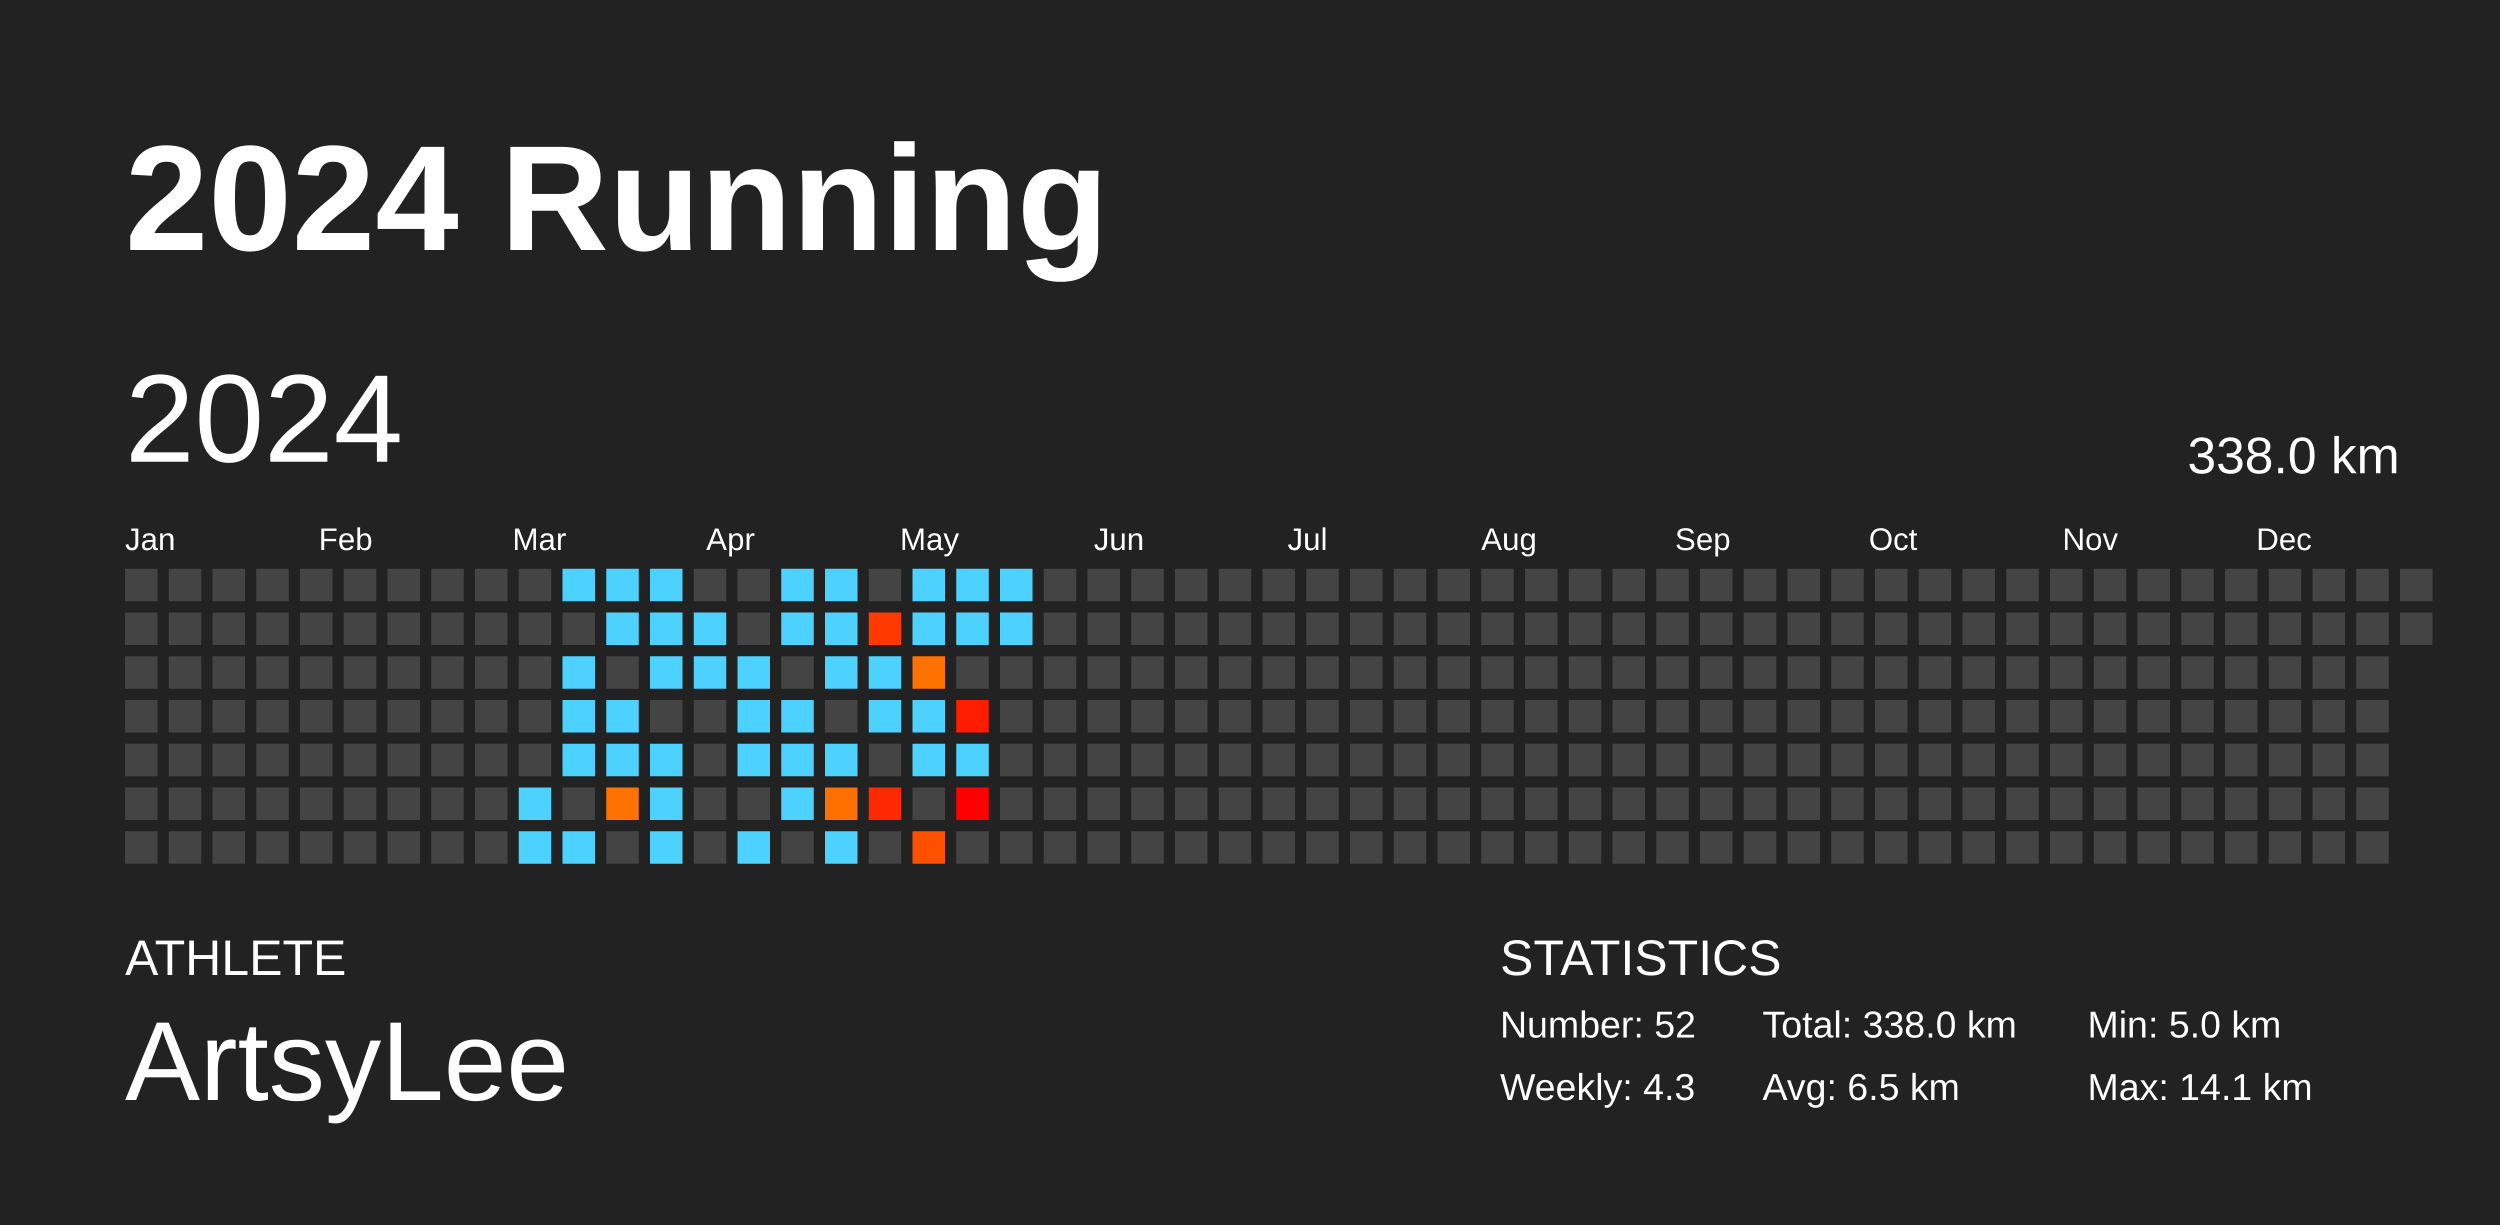
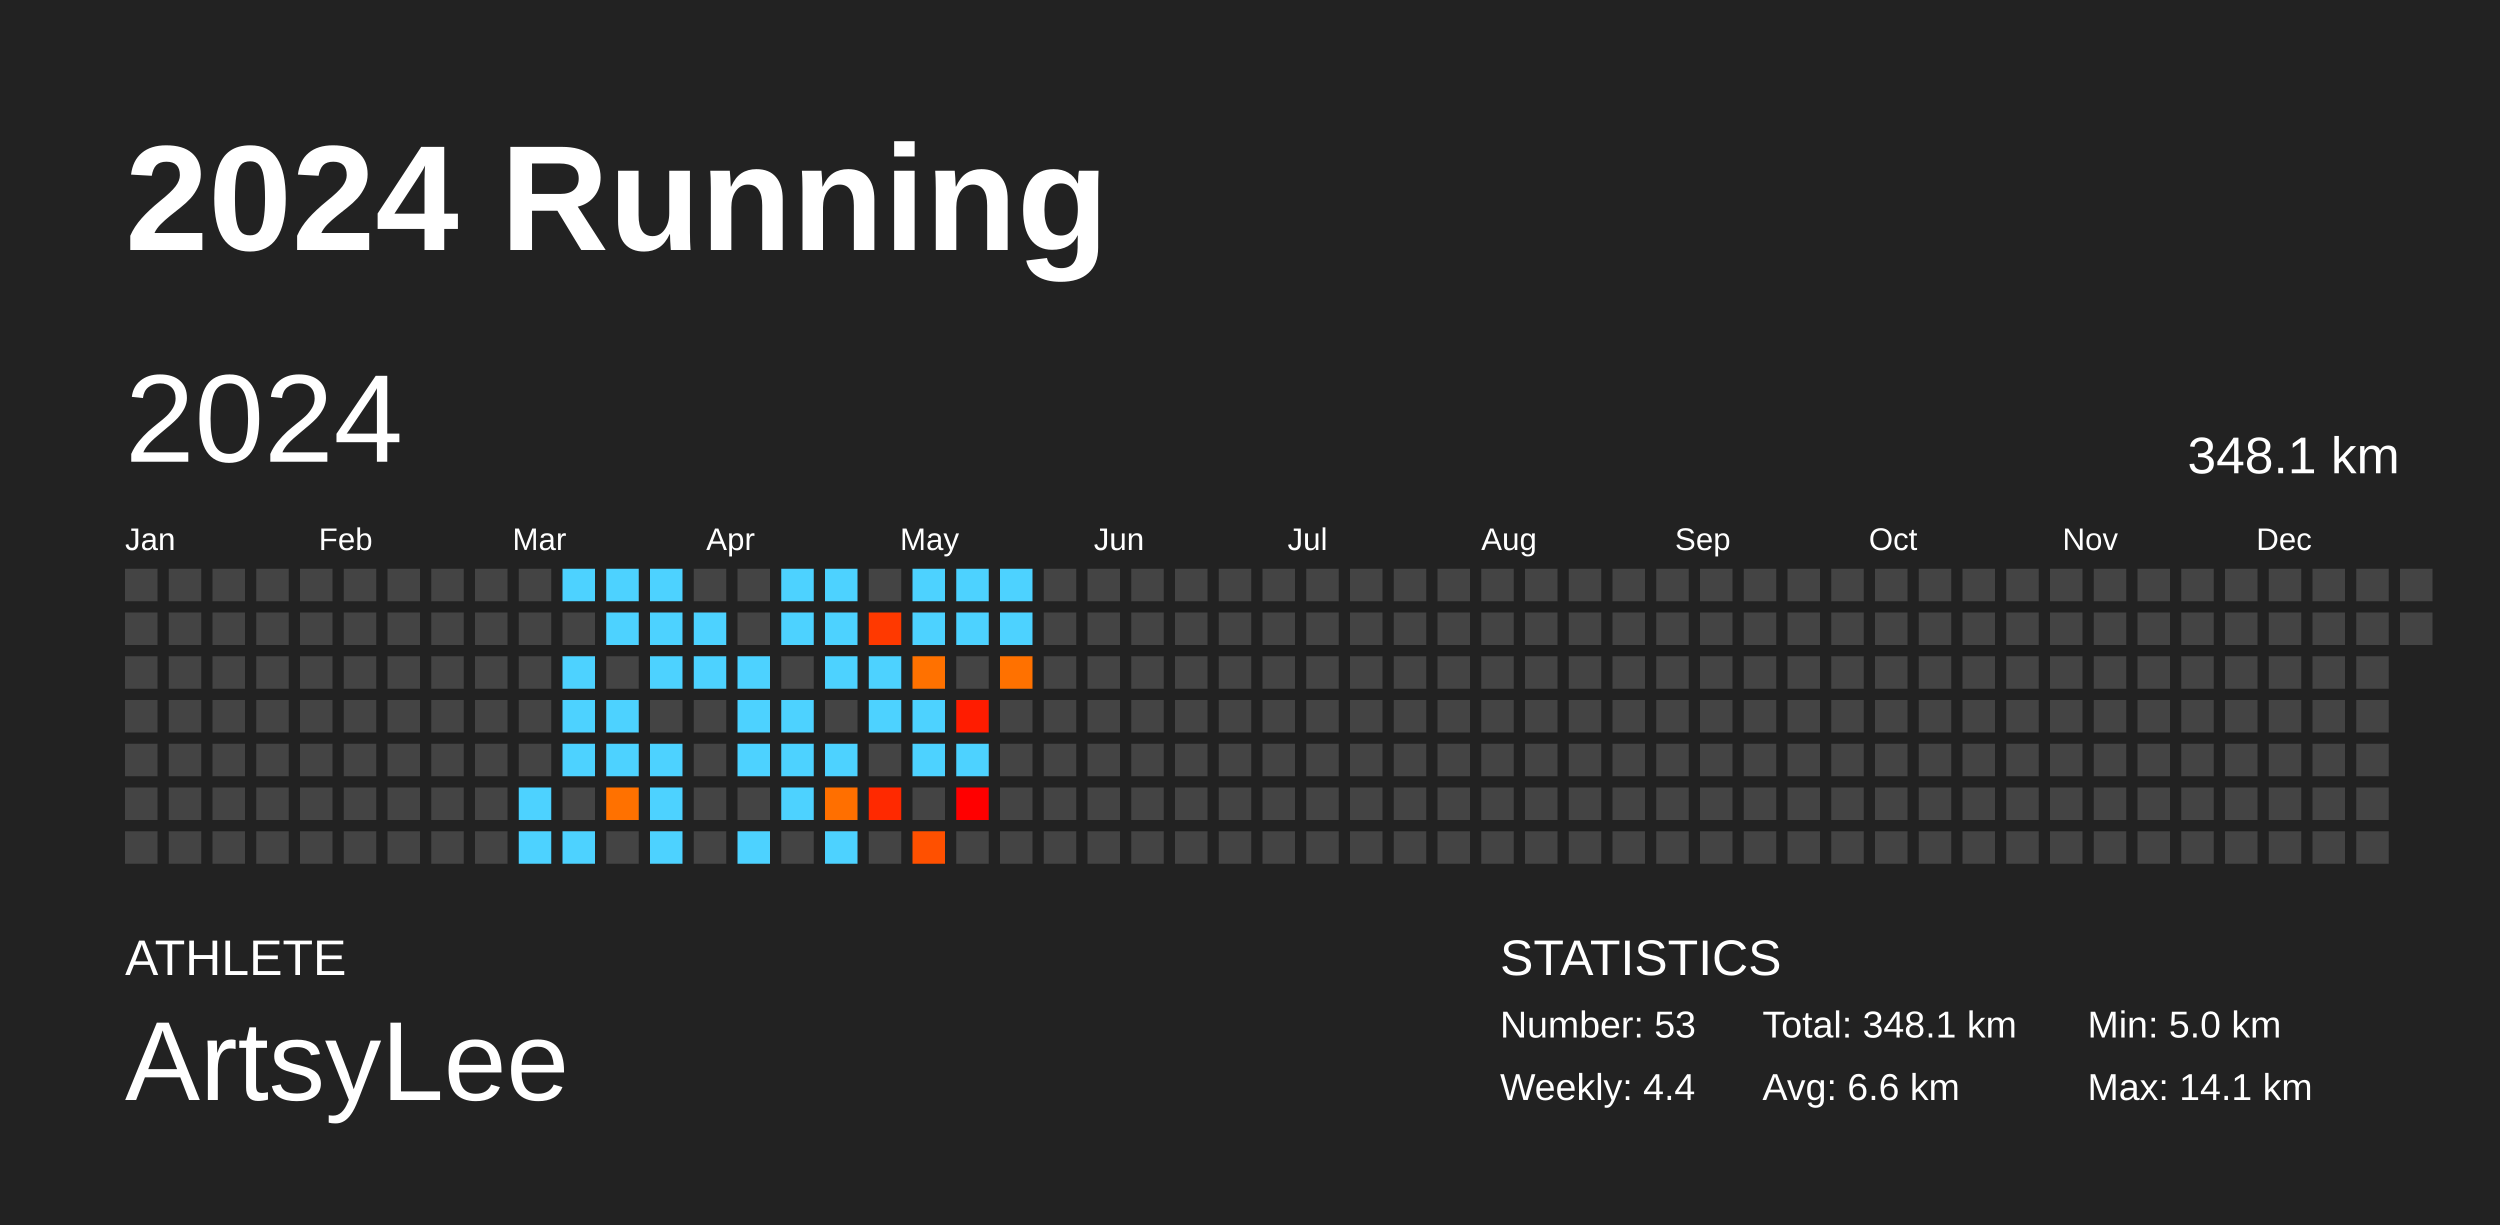
<svg xmlns="http://www.w3.org/2000/svg" baseProfile="full" height="98mm" version="1.1" viewBox="0,0,200,98" width="200mm">
  <defs />
  <rect fill="#222222" height="98" width="200" x="0" y="0" />
  <text fill="#FFFFFF" style="font-size:12px; font-family:Arial; font-weight:bold;" x="10" y="20">2024 Running</text>
  <text fill="#FFFFFF" style="font-size:4px; font-family:Arial" x="10" y="78">ATHLETE</text>
  <text fill="#FFFFFF" style="font-size:9px; font-family:Arial" x="10" y="88">ArtsyLee</text>
  <text fill="#FFFFFF" style="font-size:4px; font-family:Arial" x="120" y="78">STATISTICS</text>
-   <text fill="#FFFFFF" style="font-size:3px; font-family:Arial" x="120" y="83">Number: 52</text>
-   <text fill="#FFFFFF" style="font-size:3px; font-family:Arial" x="120" y="88">Weekly: 4.3</text>
-   <text fill="#FFFFFF" style="font-size:3px; font-family:Arial" x="141" y="83">Total: 338.0 km</text>
-   <text fill="#FFFFFF" style="font-size:3px; font-family:Arial" x="141" y="88">Avg: 6.5 km</text>
+   <text fill="#FFFFFF" style="font-size:3px; font-family:Arial" x="120" y="83">Number: 53</text>
+   <text fill="#FFFFFF" style="font-size:3px; font-family:Arial" x="120" y="88">Weekly: 4.4</text>
+   <text fill="#FFFFFF" style="font-size:3px; font-family:Arial" x="141" y="83">Total: 348.1 km</text>
+   <text fill="#FFFFFF" style="font-size:3px; font-family:Arial" x="141" y="88">Avg: 6.6 km</text>
  <text fill="#FFFFFF" style="font-size:3px; font-family:Arial" x="167" y="83">Min: 5.0 km</text>
  <text fill="#FFFFFF" style="font-size:3px; font-family:Arial" x="167" y="88">Max: 14.1 km</text>
  <text dominant-baseline="hanging" fill="#FFFFFF" style="font-size:10.0px; font-family:Arial;" x="10" y="30">2024</text>
-   <text dominant-baseline="hanging" fill="#FFFFFF" style="font-size:4.125px; font-family:Arial;" x="175" y="35">338.0 km</text>
+   <text dominant-baseline="hanging" fill="#FFFFFF" style="font-size:4.125px; font-family:Arial;" x="175" y="35">348.1 km</text>
  <text fill="#FFFFFF" style="font-size:2.5px; font-family:Arial" x="10.0" y="44">Jan</text>
  <text fill="#FFFFFF" style="font-size:2.5px; font-family:Arial" x="25.5" y="44">Feb</text>
  <text fill="#FFFFFF" style="font-size:2.5px; font-family:Arial" x="41.0" y="44">Mar</text>
  <text fill="#FFFFFF" style="font-size:2.5px; font-family:Arial" x="56.5" y="44">Apr</text>
  <text fill="#FFFFFF" style="font-size:2.5px; font-family:Arial" x="72.0" y="44">May</text>
  <text fill="#FFFFFF" style="font-size:2.5px; font-family:Arial" x="87.5" y="44">Jun</text>
  <text fill="#FFFFFF" style="font-size:2.5px; font-family:Arial" x="103.0" y="44">Jul</text>
  <text fill="#FFFFFF" style="font-size:2.5px; font-family:Arial" x="118.5" y="44">Aug</text>
  <text fill="#FFFFFF" style="font-size:2.5px; font-family:Arial" x="134.0" y="44">Sep</text>
  <text fill="#FFFFFF" style="font-size:2.5px; font-family:Arial" x="149.5" y="44">Oct</text>
  <text fill="#FFFFFF" style="font-size:2.5px; font-family:Arial" x="165.0" y="44">Nov</text>
  <text fill="#FFFFFF" style="font-size:2.5px; font-family:Arial" x="180.5" y="44">Dec</text>
  <rect fill="#444444" height="2.6" width="2.6" x="10.0" y="45.5" />
  <rect fill="#444444" height="2.6" width="2.6" x="10.0" y="49.0" />
  <rect fill="#444444" height="2.6" width="2.6" x="10.0" y="52.5" />
  <rect fill="#444444" height="2.6" width="2.6" x="10.0" y="56.0" />
  <rect fill="#444444" height="2.6" width="2.6" x="10.0" y="59.5" />
  <rect fill="#444444" height="2.6" width="2.6" x="10.0" y="63.0" />
  <rect fill="#444444" height="2.6" width="2.6" x="10.0" y="66.5" />
  <rect fill="#444444" height="2.6" width="2.6" x="13.5" y="45.5" />
  <rect fill="#444444" height="2.6" width="2.6" x="13.5" y="49.0" />
  <rect fill="#444444" height="2.6" width="2.6" x="13.5" y="52.5" />
  <rect fill="#444444" height="2.6" width="2.6" x="13.5" y="56.0" />
  <rect fill="#444444" height="2.6" width="2.6" x="13.5" y="59.5" />
  <rect fill="#444444" height="2.6" width="2.6" x="13.5" y="63.0" />
  <rect fill="#444444" height="2.6" width="2.6" x="13.5" y="66.5" />
  <rect fill="#444444" height="2.6" width="2.6" x="17.0" y="45.5" />
  <rect fill="#444444" height="2.6" width="2.6" x="17.0" y="49.0" />
  <rect fill="#444444" height="2.6" width="2.6" x="17.0" y="52.5" />
  <rect fill="#444444" height="2.6" width="2.6" x="17.0" y="56.0" />
  <rect fill="#444444" height="2.6" width="2.6" x="17.0" y="59.5" />
  <rect fill="#444444" height="2.6" width="2.6" x="17.0" y="63.0" />
  <rect fill="#444444" height="2.6" width="2.6" x="17.0" y="66.5" />
  <rect fill="#444444" height="2.6" width="2.6" x="20.5" y="45.5" />
  <rect fill="#444444" height="2.6" width="2.6" x="20.5" y="49.0" />
  <rect fill="#444444" height="2.6" width="2.6" x="20.5" y="52.5" />
  <rect fill="#444444" height="2.6" width="2.6" x="20.5" y="56.0" />
  <rect fill="#444444" height="2.6" width="2.6" x="20.5" y="59.5" />
  <rect fill="#444444" height="2.6" width="2.6" x="20.5" y="63.0" />
  <rect fill="#444444" height="2.6" width="2.6" x="20.5" y="66.5" />
  <rect fill="#444444" height="2.6" width="2.6" x="24.0" y="45.5" />
  <rect fill="#444444" height="2.6" width="2.6" x="24.0" y="49.0" />
  <rect fill="#444444" height="2.6" width="2.6" x="24.0" y="52.5" />
  <rect fill="#444444" height="2.6" width="2.6" x="24.0" y="56.0" />
  <rect fill="#444444" height="2.6" width="2.6" x="24.0" y="59.5" />
  <rect fill="#444444" height="2.6" width="2.6" x="24.0" y="63.0" />
  <rect fill="#444444" height="2.6" width="2.6" x="24.0" y="66.5" />
  <rect fill="#444444" height="2.6" width="2.6" x="27.5" y="45.5" />
  <rect fill="#444444" height="2.6" width="2.6" x="27.5" y="49.0" />
  <rect fill="#444444" height="2.6" width="2.6" x="27.5" y="52.5" />
  <rect fill="#444444" height="2.6" width="2.6" x="27.5" y="56.0" />
  <rect fill="#444444" height="2.6" width="2.6" x="27.5" y="59.5" />
  <rect fill="#444444" height="2.6" width="2.6" x="27.5" y="63.0" />
  <rect fill="#444444" height="2.6" width="2.6" x="27.5" y="66.5" />
  <rect fill="#444444" height="2.6" width="2.6" x="31.0" y="45.5" />
  <rect fill="#444444" height="2.6" width="2.6" x="31.0" y="49.0" />
  <rect fill="#444444" height="2.6" width="2.6" x="31.0" y="52.5" />
  <rect fill="#444444" height="2.6" width="2.6" x="31.0" y="56.0" />
  <rect fill="#444444" height="2.6" width="2.6" x="31.0" y="59.5" />
  <rect fill="#444444" height="2.6" width="2.6" x="31.0" y="63.0" />
  <rect fill="#444444" height="2.6" width="2.6" x="31.0" y="66.5" />
  <rect fill="#444444" height="2.6" width="2.6" x="34.5" y="45.5" />
  <rect fill="#444444" height="2.6" width="2.6" x="34.5" y="49.0" />
  <rect fill="#444444" height="2.6" width="2.6" x="34.5" y="52.5" />
  <rect fill="#444444" height="2.6" width="2.6" x="34.5" y="56.0" />
  <rect fill="#444444" height="2.6" width="2.6" x="34.5" y="59.5" />
  <rect fill="#444444" height="2.6" width="2.6" x="34.5" y="63.0" />
  <rect fill="#444444" height="2.6" width="2.6" x="34.5" y="66.5" />
  <rect fill="#444444" height="2.6" width="2.6" x="38.0" y="45.5" />
  <rect fill="#444444" height="2.6" width="2.6" x="38.0" y="49.0" />
  <rect fill="#444444" height="2.6" width="2.6" x="38.0" y="52.5" />
  <rect fill="#444444" height="2.6" width="2.6" x="38.0" y="56.0" />
  <rect fill="#444444" height="2.6" width="2.6" x="38.0" y="59.5" />
  <rect fill="#444444" height="2.6" width="2.6" x="38.0" y="63.0" />
  <rect fill="#444444" height="2.6" width="2.6" x="38.0" y="66.5" />
  <rect fill="#444444" height="2.6" width="2.6" x="41.5" y="45.5" />
  <rect fill="#444444" height="2.6" width="2.6" x="41.5" y="49.0" />
  <rect fill="#444444" height="2.6" width="2.6" x="41.5" y="52.5" />
  <rect fill="#444444" height="2.6" width="2.6" x="41.5" y="56.0" />
  <rect fill="#444444" height="2.6" width="2.6" x="41.5" y="59.5" />
  <rect fill="#4dd2ff" height="2.6" width="2.6" x="41.5" y="63.0" />
  <rect fill="#4dd2ff" height="2.6" width="2.6" x="41.5" y="66.5" />
  <rect fill="#4dd2ff" height="2.6" width="2.6" x="45.0" y="45.5" />
  <rect fill="#444444" height="2.6" width="2.6" x="45.0" y="49.0" />
  <rect fill="#4dd2ff" height="2.6" width="2.6" x="45.0" y="52.5" />
  <rect fill="#4dd2ff" height="2.6" width="2.6" x="45.0" y="56.0" />
  <rect fill="#4dd2ff" height="2.6" width="2.6" x="45.0" y="59.5" />
  <rect fill="#444444" height="2.6" width="2.6" x="45.0" y="63.0" />
  <rect fill="#4dd2ff" height="2.6" width="2.6" x="45.0" y="66.5" />
  <rect fill="#4dd2ff" height="2.6" width="2.6" x="48.5" y="45.5" />
  <rect fill="#4dd2ff" height="2.6" width="2.6" x="48.5" y="49.0" />
  <rect fill="#444444" height="2.6" width="2.6" x="48.5" y="52.5" />
  <rect fill="#4dd2ff" height="2.6" width="2.6" x="48.5" y="56.0" />
  <rect fill="#4dd2ff" height="2.6" width="2.6" x="48.5" y="59.5" />
  <rect fill="#ff7100" height="2.6" width="2.6" x="48.5" y="63.0" />
  <rect fill="#444444" height="2.6" width="2.6" x="48.5" y="66.5" />
  <rect fill="#4dd2ff" height="2.6" width="2.6" x="52.0" y="45.5" />
  <rect fill="#4dd2ff" height="2.6" width="2.6" x="52.0" y="49.0" />
  <rect fill="#4dd2ff" height="2.6" width="2.6" x="52.0" y="52.5" />
  <rect fill="#444444" height="2.6" width="2.6" x="52.0" y="56.0" />
  <rect fill="#4dd2ff" height="2.6" width="2.6" x="52.0" y="59.5" />
  <rect fill="#4dd2ff" height="2.6" width="2.6" x="52.0" y="63.0" />
  <rect fill="#4dd2ff" height="2.6" width="2.6" x="52.0" y="66.5" />
  <rect fill="#444444" height="2.6" width="2.6" x="55.5" y="45.5" />
  <rect fill="#4dd2ff" height="2.6" width="2.6" x="55.5" y="49.0" />
  <rect fill="#4dd2ff" height="2.6" width="2.6" x="55.5" y="52.5" />
  <rect fill="#444444" height="2.6" width="2.6" x="55.5" y="56.0" />
  <rect fill="#444444" height="2.6" width="2.6" x="55.5" y="59.5" />
  <rect fill="#444444" height="2.6" width="2.6" x="55.5" y="63.0" />
  <rect fill="#444444" height="2.6" width="2.6" x="55.5" y="66.5" />
  <rect fill="#444444" height="2.6" width="2.6" x="59.0" y="45.5" />
  <rect fill="#444444" height="2.6" width="2.6" x="59.0" y="49.0" />
  <rect fill="#4dd2ff" height="2.6" width="2.6" x="59.0" y="52.5" />
  <rect fill="#4dd2ff" height="2.6" width="2.6" x="59.0" y="56.0" />
  <rect fill="#4dd2ff" height="2.6" width="2.6" x="59.0" y="59.5" />
  <rect fill="#444444" height="2.6" width="2.6" x="59.0" y="63.0" />
  <rect fill="#4dd2ff" height="2.6" width="2.6" x="59.0" y="66.5" />
  <rect fill="#4dd2ff" height="2.6" width="2.6" x="62.5" y="45.5" />
  <rect fill="#4dd2ff" height="2.6" width="2.6" x="62.5" y="49.0" />
  <rect fill="#444444" height="2.6" width="2.6" x="62.5" y="52.5" />
  <rect fill="#4dd2ff" height="2.6" width="2.6" x="62.5" y="56.0" />
  <rect fill="#4dd2ff" height="2.6" width="2.6" x="62.5" y="59.5" />
  <rect fill="#4dd2ff" height="2.6" width="2.6" x="62.5" y="63.0" />
  <rect fill="#444444" height="2.6" width="2.6" x="62.5" y="66.5" />
  <rect fill="#4dd2ff" height="2.6" width="2.6" x="66.0" y="45.5" />
  <rect fill="#4dd2ff" height="2.6" width="2.6" x="66.0" y="49.0" />
  <rect fill="#4dd2ff" height="2.6" width="2.6" x="66.0" y="52.5" />
  <rect fill="#444444" height="2.6" width="2.6" x="66.0" y="56.0" />
  <rect fill="#4dd2ff" height="2.6" width="2.6" x="66.0" y="59.5" />
  <rect fill="#ff6f00" height="2.6" width="2.6" x="66.0" y="63.0" />
  <rect fill="#4dd2ff" height="2.6" width="2.6" x="66.0" y="66.5" />
  <rect fill="#444444" height="2.6" width="2.6" x="69.5" y="45.5" />
  <rect fill="#ff3900" height="2.6" width="2.6" x="69.5" y="49.0" />
  <rect fill="#4dd2ff" height="2.6" width="2.6" x="69.5" y="52.5" />
  <rect fill="#4dd2ff" height="2.6" width="2.6" x="69.5" y="56.0" />
  <rect fill="#444444" height="2.6" width="2.6" x="69.5" y="59.5" />
  <rect fill="#ff2900" height="2.6" width="2.6" x="69.5" y="63.0" />
  <rect fill="#444444" height="2.6" width="2.6" x="69.5" y="66.5" />
  <rect fill="#4dd2ff" height="2.6" width="2.6" x="73.0" y="45.5" />
  <rect fill="#4dd2ff" height="2.6" width="2.6" x="73.0" y="49.0" />
  <rect fill="#ff7100" height="2.6" width="2.6" x="73.0" y="52.5" />
  <rect fill="#4dd2ff" height="2.6" width="2.6" x="73.0" y="56.0" />
  <rect fill="#4dd2ff" height="2.6" width="2.6" x="73.0" y="59.5" />
  <rect fill="#444444" height="2.6" width="2.6" x="73.0" y="63.0" />
  <rect fill="#ff5000" height="2.6" width="2.6" x="73.0" y="66.5" />
  <rect fill="#4dd2ff" height="2.6" width="2.6" x="76.5" y="45.5" />
  <rect fill="#4dd2ff" height="2.6" width="2.6" x="76.5" y="49.0" />
  <rect fill="#444444" height="2.6" width="2.6" x="76.5" y="52.5" />
  <rect fill="#ff1c00" height="2.6" width="2.6" x="76.5" y="56.0" />
  <rect fill="#4dd2ff" height="2.6" width="2.6" x="76.5" y="59.5" />
  <rect fill="#ff0000" height="2.6" width="2.6" x="76.5" y="63.0" />
  <rect fill="#444444" height="2.6" width="2.6" x="76.5" y="66.5" />
  <rect fill="#4dd2ff" height="2.6" width="2.6" x="80.0" y="45.5" />
  <rect fill="#4dd2ff" height="2.6" width="2.6" x="80.0" y="49.0" />
-   <rect fill="#444444" height="2.6" width="2.6" x="80.0" y="52.5" />
+   <rect fill="#ff7100" height="2.6" width="2.6" x="80.0" y="52.5" />
  <rect fill="#444444" height="2.6" width="2.6" x="80.0" y="56.0" />
  <rect fill="#444444" height="2.6" width="2.6" x="80.0" y="59.5" />
  <rect fill="#444444" height="2.6" width="2.6" x="80.0" y="63.0" />
  <rect fill="#444444" height="2.6" width="2.6" x="80.0" y="66.5" />
  <rect fill="#444444" height="2.6" width="2.6" x="83.5" y="45.5" />
  <rect fill="#444444" height="2.6" width="2.6" x="83.5" y="49.0" />
  <rect fill="#444444" height="2.6" width="2.6" x="83.5" y="52.5" />
  <rect fill="#444444" height="2.6" width="2.6" x="83.5" y="56.0" />
  <rect fill="#444444" height="2.6" width="2.6" x="83.5" y="59.5" />
  <rect fill="#444444" height="2.6" width="2.6" x="83.5" y="63.0" />
  <rect fill="#444444" height="2.6" width="2.6" x="83.5" y="66.5" />
  <rect fill="#444444" height="2.6" width="2.6" x="87.0" y="45.5" />
  <rect fill="#444444" height="2.6" width="2.6" x="87.0" y="49.0" />
  <rect fill="#444444" height="2.6" width="2.6" x="87.0" y="52.5" />
  <rect fill="#444444" height="2.6" width="2.6" x="87.0" y="56.0" />
  <rect fill="#444444" height="2.6" width="2.6" x="87.0" y="59.5" />
  <rect fill="#444444" height="2.6" width="2.6" x="87.0" y="63.0" />
  <rect fill="#444444" height="2.6" width="2.6" x="87.0" y="66.5" />
  <rect fill="#444444" height="2.6" width="2.6" x="90.5" y="45.5" />
  <rect fill="#444444" height="2.6" width="2.6" x="90.5" y="49.0" />
  <rect fill="#444444" height="2.6" width="2.6" x="90.5" y="52.5" />
  <rect fill="#444444" height="2.6" width="2.6" x="90.5" y="56.0" />
  <rect fill="#444444" height="2.6" width="2.6" x="90.5" y="59.5" />
  <rect fill="#444444" height="2.6" width="2.6" x="90.5" y="63.0" />
  <rect fill="#444444" height="2.6" width="2.6" x="90.5" y="66.5" />
  <rect fill="#444444" height="2.6" width="2.6" x="94.0" y="45.5" />
  <rect fill="#444444" height="2.6" width="2.6" x="94.0" y="49.0" />
  <rect fill="#444444" height="2.6" width="2.6" x="94.0" y="52.5" />
  <rect fill="#444444" height="2.6" width="2.6" x="94.0" y="56.0" />
  <rect fill="#444444" height="2.6" width="2.6" x="94.0" y="59.5" />
  <rect fill="#444444" height="2.6" width="2.6" x="94.0" y="63.0" />
  <rect fill="#444444" height="2.6" width="2.6" x="94.0" y="66.5" />
  <rect fill="#444444" height="2.6" width="2.6" x="97.5" y="45.5" />
  <rect fill="#444444" height="2.6" width="2.6" x="97.5" y="49.0" />
  <rect fill="#444444" height="2.6" width="2.6" x="97.5" y="52.5" />
  <rect fill="#444444" height="2.6" width="2.6" x="97.5" y="56.0" />
  <rect fill="#444444" height="2.6" width="2.6" x="97.5" y="59.5" />
  <rect fill="#444444" height="2.6" width="2.6" x="97.5" y="63.0" />
  <rect fill="#444444" height="2.6" width="2.6" x="97.5" y="66.5" />
  <rect fill="#444444" height="2.6" width="2.6" x="101.0" y="45.5" />
  <rect fill="#444444" height="2.6" width="2.6" x="101.0" y="49.0" />
  <rect fill="#444444" height="2.6" width="2.6" x="101.0" y="52.5" />
  <rect fill="#444444" height="2.6" width="2.6" x="101.0" y="56.0" />
  <rect fill="#444444" height="2.6" width="2.6" x="101.0" y="59.5" />
  <rect fill="#444444" height="2.6" width="2.6" x="101.0" y="63.0" />
  <rect fill="#444444" height="2.6" width="2.6" x="101.0" y="66.5" />
  <rect fill="#444444" height="2.6" width="2.6" x="104.5" y="45.5" />
  <rect fill="#444444" height="2.6" width="2.6" x="104.5" y="49.0" />
  <rect fill="#444444" height="2.6" width="2.6" x="104.5" y="52.5" />
  <rect fill="#444444" height="2.6" width="2.6" x="104.5" y="56.0" />
  <rect fill="#444444" height="2.6" width="2.6" x="104.5" y="59.5" />
  <rect fill="#444444" height="2.6" width="2.6" x="104.5" y="63.0" />
  <rect fill="#444444" height="2.6" width="2.6" x="104.5" y="66.5" />
  <rect fill="#444444" height="2.6" width="2.6" x="108.0" y="45.5" />
  <rect fill="#444444" height="2.6" width="2.6" x="108.0" y="49.0" />
  <rect fill="#444444" height="2.6" width="2.6" x="108.0" y="52.5" />
  <rect fill="#444444" height="2.6" width="2.6" x="108.0" y="56.0" />
  <rect fill="#444444" height="2.6" width="2.6" x="108.0" y="59.5" />
  <rect fill="#444444" height="2.6" width="2.6" x="108.0" y="63.0" />
  <rect fill="#444444" height="2.6" width="2.6" x="108.0" y="66.5" />
  <rect fill="#444444" height="2.6" width="2.6" x="111.5" y="45.5" />
  <rect fill="#444444" height="2.6" width="2.6" x="111.5" y="49.0" />
  <rect fill="#444444" height="2.6" width="2.6" x="111.5" y="52.5" />
  <rect fill="#444444" height="2.6" width="2.6" x="111.5" y="56.0" />
  <rect fill="#444444" height="2.6" width="2.6" x="111.5" y="59.5" />
  <rect fill="#444444" height="2.6" width="2.6" x="111.5" y="63.0" />
  <rect fill="#444444" height="2.6" width="2.6" x="111.5" y="66.5" />
  <rect fill="#444444" height="2.6" width="2.6" x="115.0" y="45.5" />
  <rect fill="#444444" height="2.6" width="2.6" x="115.0" y="49.0" />
  <rect fill="#444444" height="2.6" width="2.6" x="115.0" y="52.5" />
  <rect fill="#444444" height="2.6" width="2.6" x="115.0" y="56.0" />
  <rect fill="#444444" height="2.6" width="2.6" x="115.0" y="59.5" />
  <rect fill="#444444" height="2.6" width="2.6" x="115.0" y="63.0" />
  <rect fill="#444444" height="2.6" width="2.6" x="115.0" y="66.5" />
  <rect fill="#444444" height="2.6" width="2.6" x="118.5" y="45.5" />
  <rect fill="#444444" height="2.6" width="2.6" x="118.5" y="49.0" />
  <rect fill="#444444" height="2.6" width="2.6" x="118.5" y="52.5" />
  <rect fill="#444444" height="2.6" width="2.6" x="118.5" y="56.0" />
  <rect fill="#444444" height="2.6" width="2.6" x="118.5" y="59.5" />
  <rect fill="#444444" height="2.6" width="2.6" x="118.5" y="63.0" />
  <rect fill="#444444" height="2.6" width="2.6" x="118.5" y="66.5" />
  <rect fill="#444444" height="2.6" width="2.6" x="122.0" y="45.5" />
  <rect fill="#444444" height="2.6" width="2.6" x="122.0" y="49.0" />
  <rect fill="#444444" height="2.6" width="2.6" x="122.0" y="52.5" />
  <rect fill="#444444" height="2.6" width="2.6" x="122.0" y="56.0" />
  <rect fill="#444444" height="2.6" width="2.6" x="122.0" y="59.5" />
  <rect fill="#444444" height="2.6" width="2.6" x="122.0" y="63.0" />
  <rect fill="#444444" height="2.6" width="2.6" x="122.0" y="66.5" />
  <rect fill="#444444" height="2.6" width="2.6" x="125.5" y="45.5" />
  <rect fill="#444444" height="2.6" width="2.6" x="125.5" y="49.0" />
  <rect fill="#444444" height="2.6" width="2.6" x="125.5" y="52.5" />
  <rect fill="#444444" height="2.6" width="2.6" x="125.5" y="56.0" />
  <rect fill="#444444" height="2.6" width="2.6" x="125.5" y="59.5" />
  <rect fill="#444444" height="2.6" width="2.6" x="125.5" y="63.0" />
  <rect fill="#444444" height="2.6" width="2.6" x="125.5" y="66.5" />
  <rect fill="#444444" height="2.6" width="2.6" x="129.0" y="45.5" />
  <rect fill="#444444" height="2.6" width="2.6" x="129.0" y="49.0" />
  <rect fill="#444444" height="2.6" width="2.6" x="129.0" y="52.5" />
  <rect fill="#444444" height="2.6" width="2.6" x="129.0" y="56.0" />
  <rect fill="#444444" height="2.6" width="2.6" x="129.0" y="59.5" />
  <rect fill="#444444" height="2.6" width="2.6" x="129.0" y="63.0" />
  <rect fill="#444444" height="2.6" width="2.6" x="129.0" y="66.5" />
  <rect fill="#444444" height="2.6" width="2.6" x="132.5" y="45.5" />
  <rect fill="#444444" height="2.6" width="2.6" x="132.5" y="49.0" />
  <rect fill="#444444" height="2.6" width="2.6" x="132.5" y="52.5" />
  <rect fill="#444444" height="2.6" width="2.6" x="132.5" y="56.0" />
  <rect fill="#444444" height="2.6" width="2.6" x="132.5" y="59.5" />
  <rect fill="#444444" height="2.6" width="2.6" x="132.5" y="63.0" />
  <rect fill="#444444" height="2.6" width="2.6" x="132.5" y="66.5" />
  <rect fill="#444444" height="2.6" width="2.6" x="136.0" y="45.5" />
  <rect fill="#444444" height="2.6" width="2.6" x="136.0" y="49.0" />
  <rect fill="#444444" height="2.6" width="2.6" x="136.0" y="52.5" />
  <rect fill="#444444" height="2.6" width="2.6" x="136.0" y="56.0" />
  <rect fill="#444444" height="2.6" width="2.6" x="136.0" y="59.5" />
  <rect fill="#444444" height="2.6" width="2.6" x="136.0" y="63.0" />
  <rect fill="#444444" height="2.6" width="2.6" x="136.0" y="66.5" />
  <rect fill="#444444" height="2.6" width="2.6" x="139.5" y="45.5" />
  <rect fill="#444444" height="2.6" width="2.6" x="139.5" y="49.0" />
  <rect fill="#444444" height="2.6" width="2.6" x="139.5" y="52.5" />
  <rect fill="#444444" height="2.6" width="2.6" x="139.5" y="56.0" />
  <rect fill="#444444" height="2.6" width="2.6" x="139.5" y="59.5" />
  <rect fill="#444444" height="2.6" width="2.6" x="139.5" y="63.0" />
  <rect fill="#444444" height="2.6" width="2.6" x="139.5" y="66.5" />
  <rect fill="#444444" height="2.6" width="2.6" x="143.0" y="45.5" />
  <rect fill="#444444" height="2.6" width="2.6" x="143.0" y="49.0" />
  <rect fill="#444444" height="2.6" width="2.6" x="143.0" y="52.5" />
  <rect fill="#444444" height="2.6" width="2.6" x="143.0" y="56.0" />
  <rect fill="#444444" height="2.6" width="2.6" x="143.0" y="59.5" />
  <rect fill="#444444" height="2.6" width="2.6" x="143.0" y="63.0" />
  <rect fill="#444444" height="2.6" width="2.6" x="143.0" y="66.5" />
  <rect fill="#444444" height="2.6" width="2.6" x="146.5" y="45.5" />
  <rect fill="#444444" height="2.6" width="2.6" x="146.5" y="49.0" />
  <rect fill="#444444" height="2.6" width="2.6" x="146.5" y="52.5" />
  <rect fill="#444444" height="2.6" width="2.6" x="146.5" y="56.0" />
  <rect fill="#444444" height="2.6" width="2.6" x="146.5" y="59.5" />
  <rect fill="#444444" height="2.6" width="2.6" x="146.5" y="63.0" />
  <rect fill="#444444" height="2.6" width="2.6" x="146.5" y="66.5" />
  <rect fill="#444444" height="2.6" width="2.6" x="150.0" y="45.5" />
  <rect fill="#444444" height="2.6" width="2.6" x="150.0" y="49.0" />
  <rect fill="#444444" height="2.6" width="2.6" x="150.0" y="52.5" />
  <rect fill="#444444" height="2.6" width="2.6" x="150.0" y="56.0" />
  <rect fill="#444444" height="2.6" width="2.6" x="150.0" y="59.5" />
  <rect fill="#444444" height="2.6" width="2.6" x="150.0" y="63.0" />
  <rect fill="#444444" height="2.6" width="2.6" x="150.0" y="66.5" />
  <rect fill="#444444" height="2.6" width="2.6" x="153.5" y="45.5" />
  <rect fill="#444444" height="2.6" width="2.6" x="153.5" y="49.0" />
  <rect fill="#444444" height="2.6" width="2.6" x="153.5" y="52.5" />
  <rect fill="#444444" height="2.6" width="2.6" x="153.5" y="56.0" />
  <rect fill="#444444" height="2.6" width="2.6" x="153.5" y="59.5" />
  <rect fill="#444444" height="2.6" width="2.6" x="153.5" y="63.0" />
  <rect fill="#444444" height="2.6" width="2.6" x="153.5" y="66.5" />
  <rect fill="#444444" height="2.6" width="2.6" x="157.0" y="45.5" />
  <rect fill="#444444" height="2.6" width="2.6" x="157.0" y="49.0" />
  <rect fill="#444444" height="2.6" width="2.6" x="157.0" y="52.5" />
  <rect fill="#444444" height="2.6" width="2.6" x="157.0" y="56.0" />
  <rect fill="#444444" height="2.6" width="2.6" x="157.0" y="59.5" />
  <rect fill="#444444" height="2.6" width="2.6" x="157.0" y="63.0" />
  <rect fill="#444444" height="2.6" width="2.6" x="157.0" y="66.5" />
  <rect fill="#444444" height="2.6" width="2.6" x="160.5" y="45.5" />
  <rect fill="#444444" height="2.6" width="2.6" x="160.5" y="49.0" />
  <rect fill="#444444" height="2.6" width="2.6" x="160.5" y="52.5" />
  <rect fill="#444444" height="2.6" width="2.6" x="160.5" y="56.0" />
  <rect fill="#444444" height="2.6" width="2.6" x="160.5" y="59.5" />
  <rect fill="#444444" height="2.6" width="2.6" x="160.5" y="63.0" />
  <rect fill="#444444" height="2.6" width="2.6" x="160.5" y="66.5" />
  <rect fill="#444444" height="2.6" width="2.6" x="164.0" y="45.5" />
  <rect fill="#444444" height="2.6" width="2.6" x="164.0" y="49.0" />
  <rect fill="#444444" height="2.6" width="2.6" x="164.0" y="52.5" />
  <rect fill="#444444" height="2.6" width="2.6" x="164.0" y="56.0" />
  <rect fill="#444444" height="2.6" width="2.6" x="164.0" y="59.5" />
  <rect fill="#444444" height="2.6" width="2.6" x="164.0" y="63.0" />
  <rect fill="#444444" height="2.6" width="2.6" x="164.0" y="66.5" />
  <rect fill="#444444" height="2.6" width="2.6" x="167.5" y="45.5" />
  <rect fill="#444444" height="2.6" width="2.6" x="167.5" y="49.0" />
  <rect fill="#444444" height="2.6" width="2.6" x="167.5" y="52.5" />
  <rect fill="#444444" height="2.6" width="2.6" x="167.5" y="56.0" />
  <rect fill="#444444" height="2.6" width="2.6" x="167.5" y="59.5" />
  <rect fill="#444444" height="2.6" width="2.6" x="167.5" y="63.0" />
  <rect fill="#444444" height="2.6" width="2.6" x="167.5" y="66.5" />
  <rect fill="#444444" height="2.6" width="2.6" x="171.0" y="45.5" />
  <rect fill="#444444" height="2.6" width="2.6" x="171.0" y="49.0" />
  <rect fill="#444444" height="2.6" width="2.6" x="171.0" y="52.5" />
  <rect fill="#444444" height="2.6" width="2.6" x="171.0" y="56.0" />
  <rect fill="#444444" height="2.6" width="2.6" x="171.0" y="59.5" />
  <rect fill="#444444" height="2.6" width="2.6" x="171.0" y="63.0" />
  <rect fill="#444444" height="2.6" width="2.6" x="171.0" y="66.5" />
  <rect fill="#444444" height="2.6" width="2.6" x="174.5" y="45.5" />
  <rect fill="#444444" height="2.6" width="2.6" x="174.5" y="49.0" />
  <rect fill="#444444" height="2.6" width="2.6" x="174.5" y="52.5" />
  <rect fill="#444444" height="2.6" width="2.6" x="174.5" y="56.0" />
  <rect fill="#444444" height="2.6" width="2.6" x="174.5" y="59.5" />
  <rect fill="#444444" height="2.6" width="2.6" x="174.5" y="63.0" />
  <rect fill="#444444" height="2.6" width="2.6" x="174.5" y="66.5" />
  <rect fill="#444444" height="2.6" width="2.6" x="178.0" y="45.5" />
  <rect fill="#444444" height="2.6" width="2.6" x="178.0" y="49.0" />
  <rect fill="#444444" height="2.6" width="2.6" x="178.0" y="52.5" />
  <rect fill="#444444" height="2.6" width="2.6" x="178.0" y="56.0" />
  <rect fill="#444444" height="2.6" width="2.6" x="178.0" y="59.5" />
  <rect fill="#444444" height="2.6" width="2.6" x="178.0" y="63.0" />
  <rect fill="#444444" height="2.6" width="2.6" x="178.0" y="66.5" />
  <rect fill="#444444" height="2.6" width="2.6" x="181.5" y="45.5" />
  <rect fill="#444444" height="2.6" width="2.6" x="181.5" y="49.0" />
  <rect fill="#444444" height="2.6" width="2.6" x="181.5" y="52.5" />
  <rect fill="#444444" height="2.6" width="2.6" x="181.5" y="56.0" />
  <rect fill="#444444" height="2.6" width="2.6" x="181.5" y="59.5" />
  <rect fill="#444444" height="2.6" width="2.6" x="181.5" y="63.0" />
  <rect fill="#444444" height="2.6" width="2.6" x="181.5" y="66.5" />
  <rect fill="#444444" height="2.6" width="2.6" x="185.0" y="45.5" />
  <rect fill="#444444" height="2.6" width="2.6" x="185.0" y="49.0" />
  <rect fill="#444444" height="2.6" width="2.6" x="185.0" y="52.5" />
  <rect fill="#444444" height="2.6" width="2.6" x="185.0" y="56.0" />
  <rect fill="#444444" height="2.6" width="2.6" x="185.0" y="59.5" />
  <rect fill="#444444" height="2.6" width="2.6" x="185.0" y="63.0" />
  <rect fill="#444444" height="2.6" width="2.6" x="185.0" y="66.5" />
  <rect fill="#444444" height="2.6" width="2.6" x="188.5" y="45.5" />
  <rect fill="#444444" height="2.6" width="2.6" x="188.5" y="49.0" />
  <rect fill="#444444" height="2.6" width="2.6" x="188.5" y="52.5" />
  <rect fill="#444444" height="2.6" width="2.6" x="188.5" y="56.0" />
  <rect fill="#444444" height="2.6" width="2.6" x="188.5" y="59.5" />
  <rect fill="#444444" height="2.6" width="2.6" x="188.5" y="63.0" />
  <rect fill="#444444" height="2.6" width="2.6" x="188.5" y="66.5" />
  <rect fill="#444444" height="2.6" width="2.6" x="192.0" y="45.5" />
  <rect fill="#444444" height="2.6" width="2.6" x="192.0" y="49.0" />
</svg>
